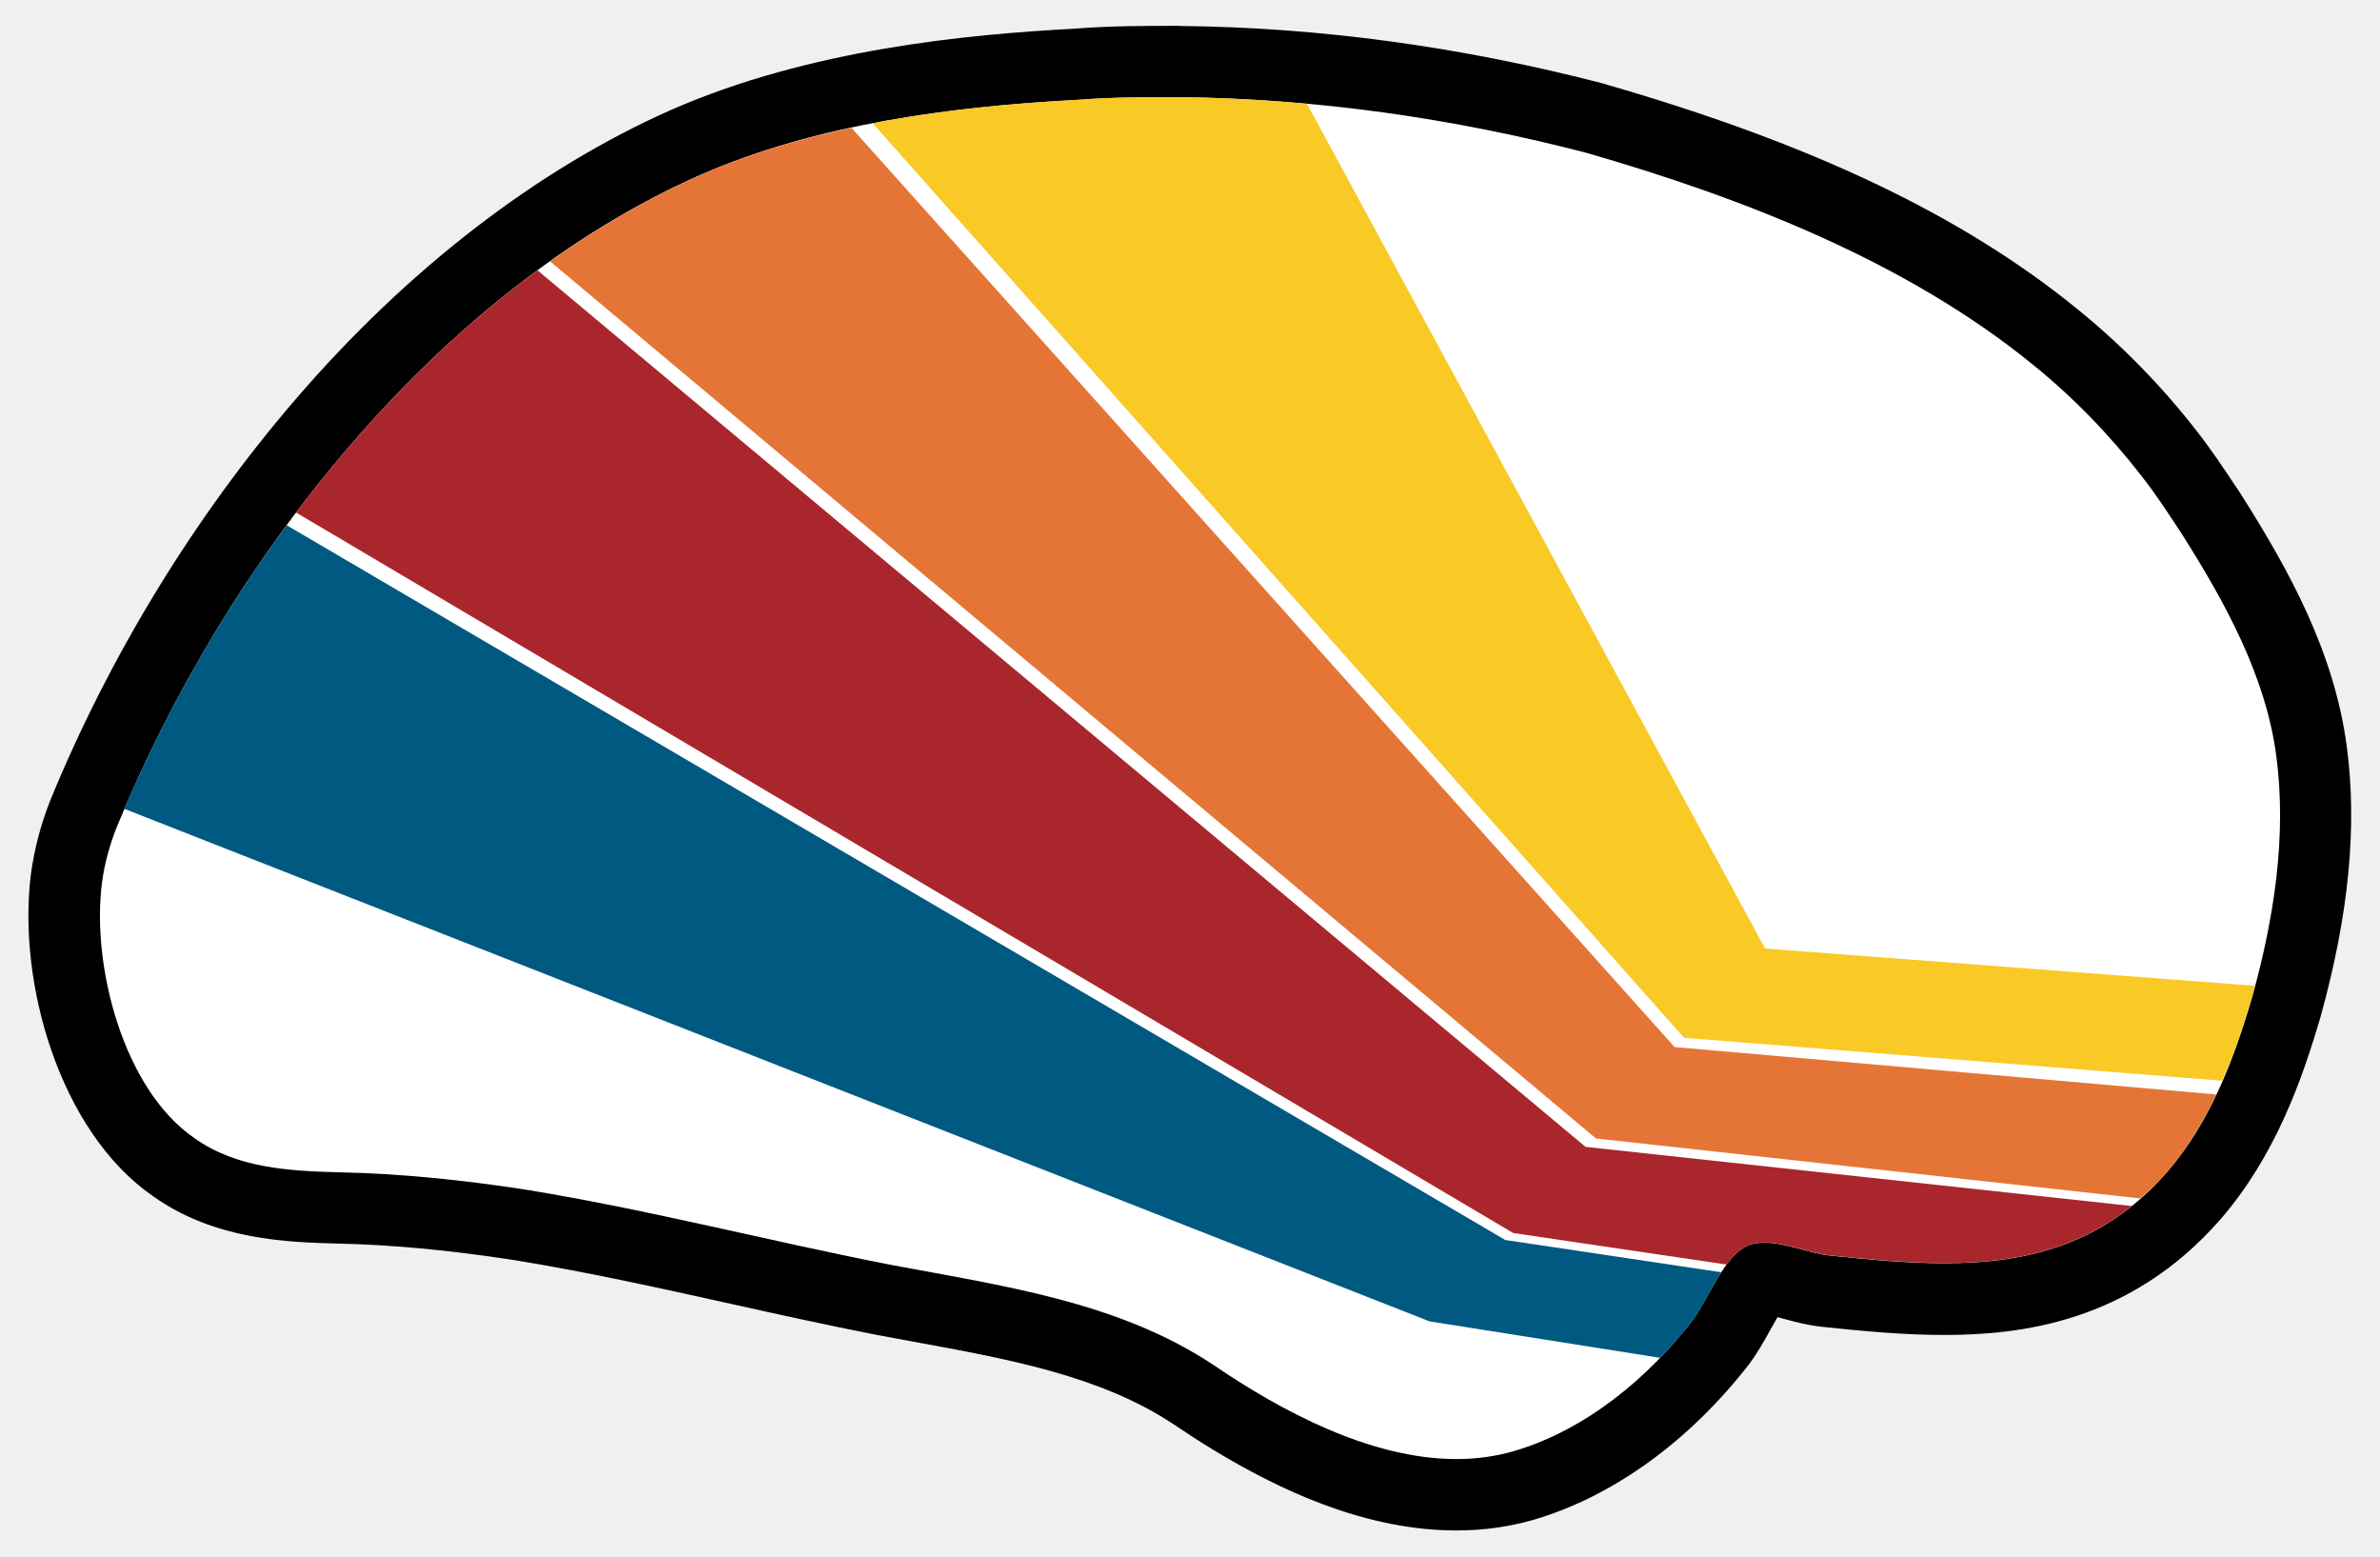
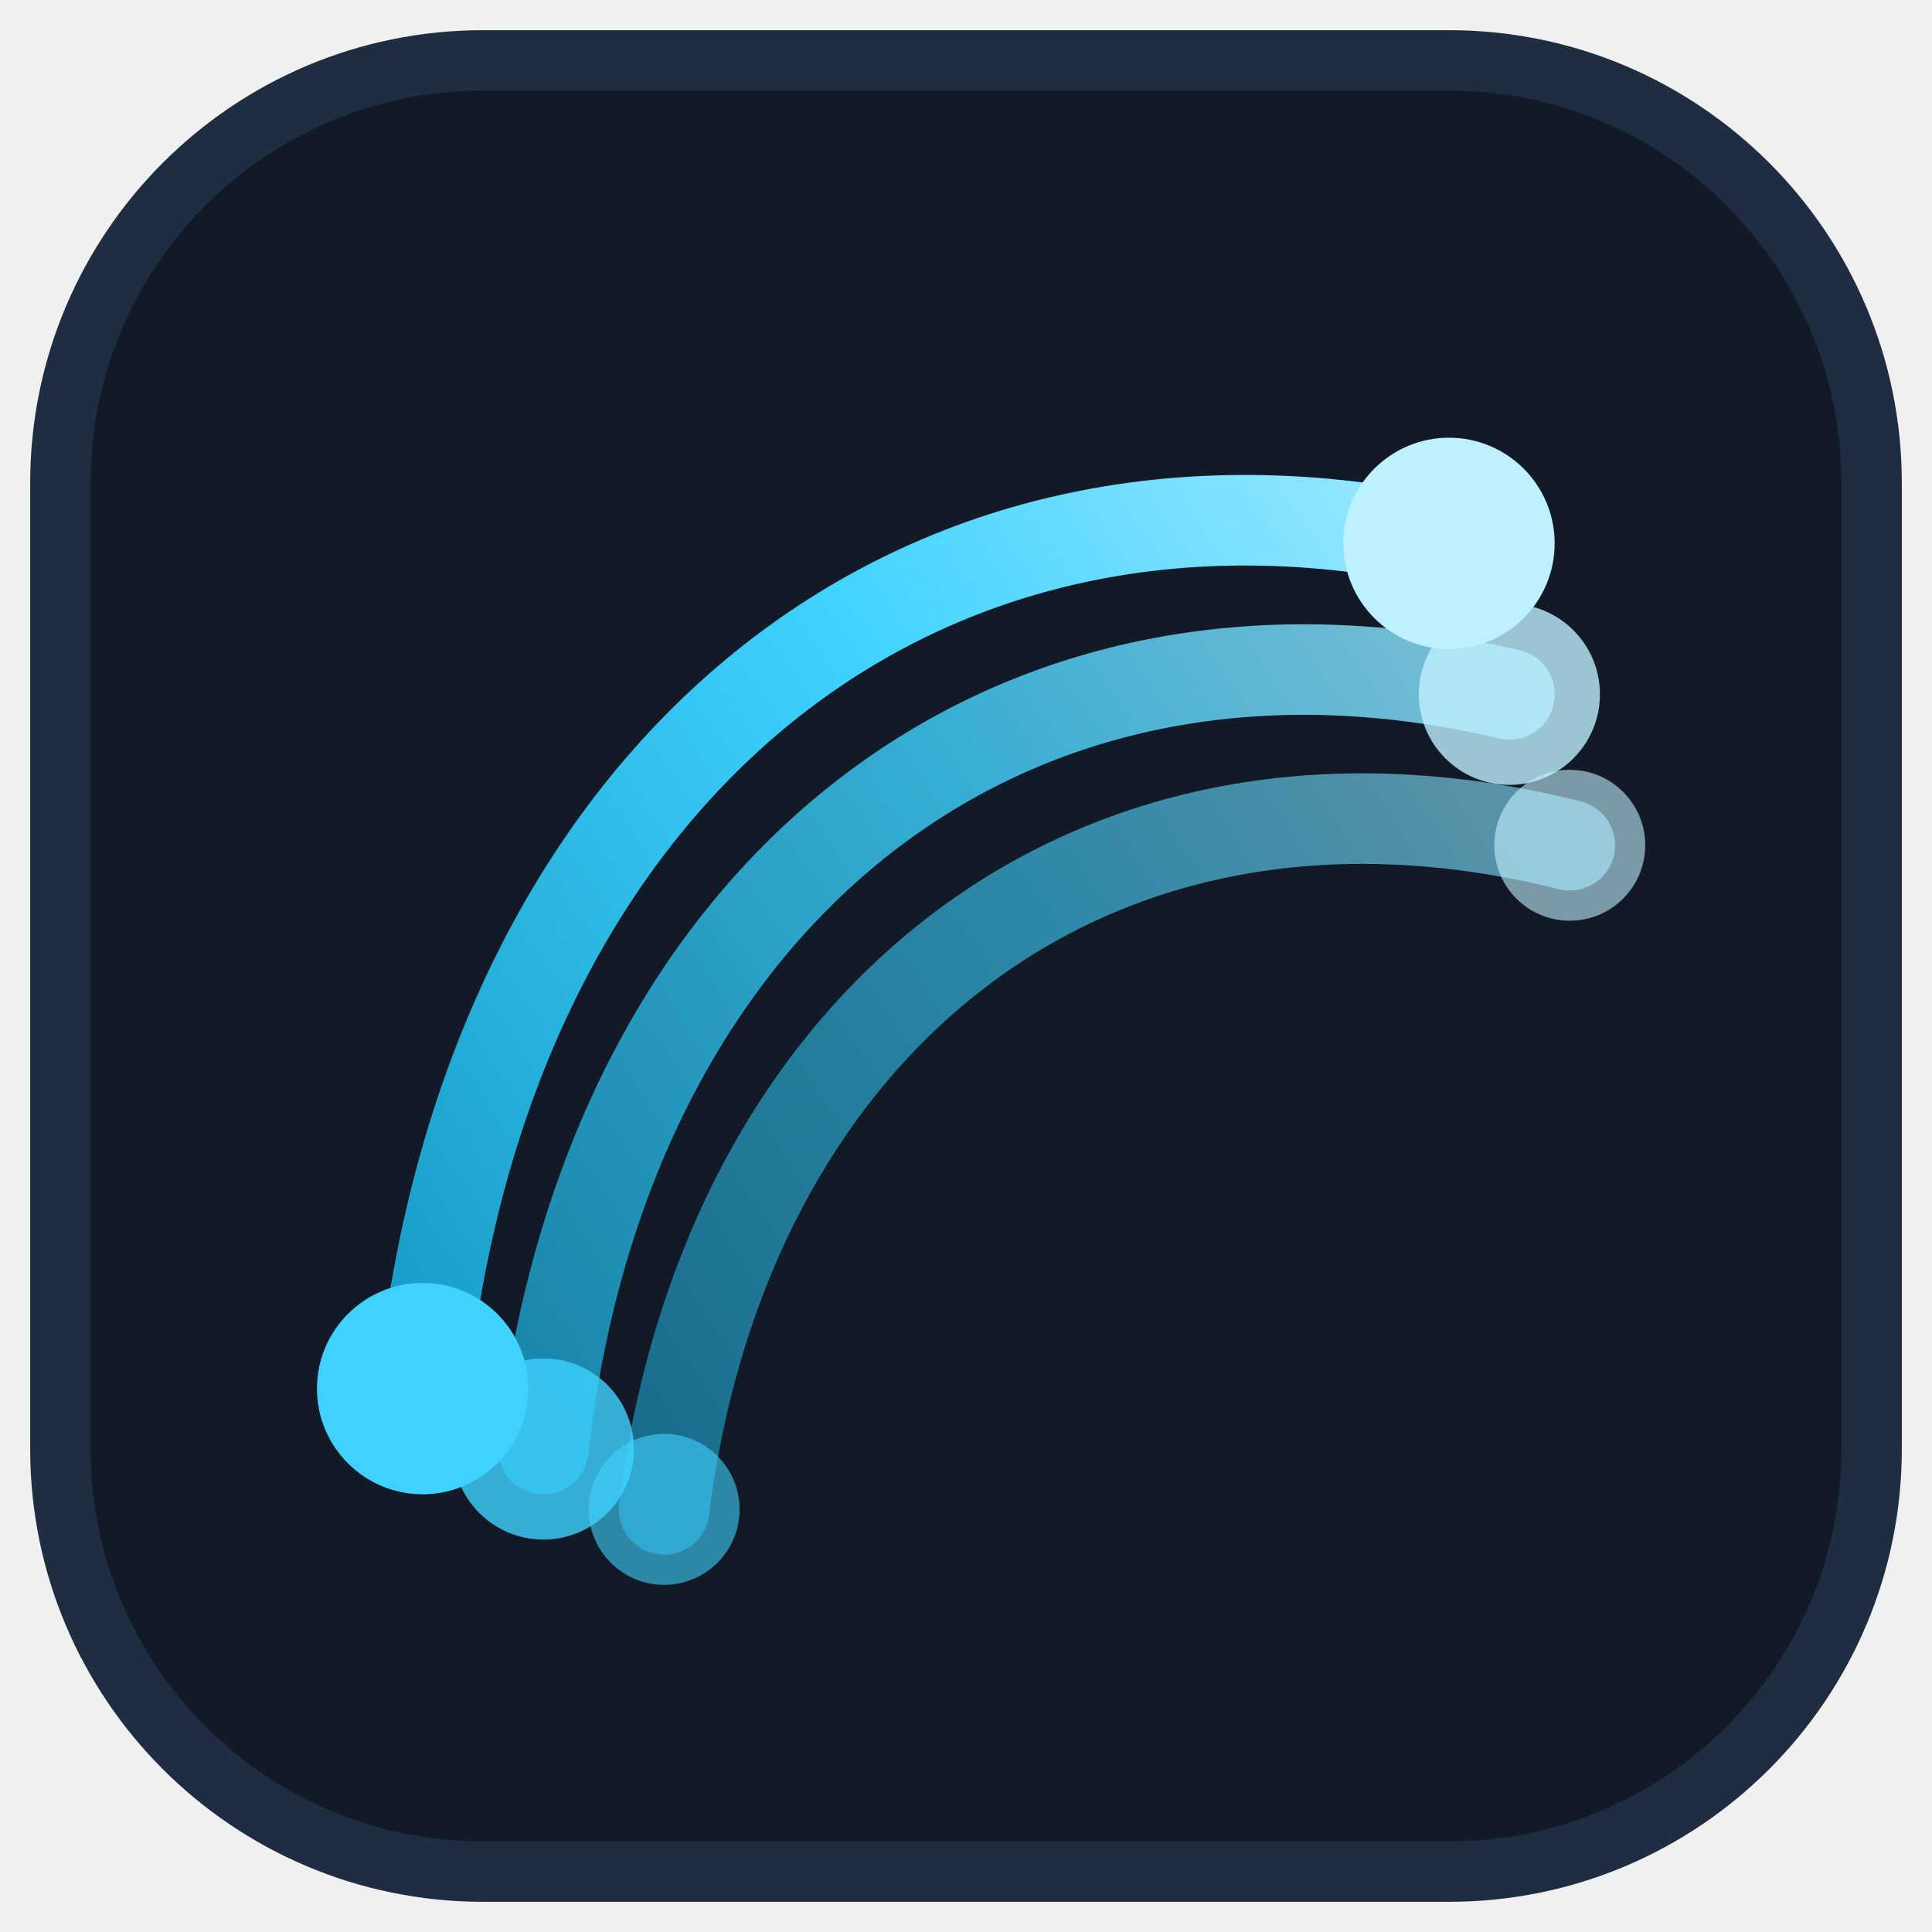
- <svg xmlns="http://www.w3.org/2000/svg" id="a" viewBox="0 0 166.71 108.97">
+ <svg xmlns="http://www.w3.org/2000/svg" viewBox="0 0 64 64" fill="none">
  <defs>
-     <style>.b{fill:#f9c926;}.c{fill:#005981;}.d{fill:#e57536;}.e{fill:#fff;}.f{fill:#a9262c;}</style>
+     <linearGradient id="g" x1="8" y1="48" x2="56" y2="16" gradientUnits="userSpaceOnUse">
+       <stop offset="0" stop-color="#0e8fb8" />
+       <stop offset=".55" stop-color="#3fd2ff" />
+       <stop offset="1" stop-color="#bff0ff" />
+     </linearGradient>
  </defs>
-   <g>
-     <path class="e" d="M102.02,104.66c-5.43,0-11.45-2.29-18.42-7.01-5.52-3.68-12.18-4.89-19.23-6.18-.83-.15-1.66-.3-2.48-.46-3.4-.67-6.83-1.42-10.15-2.16-5.05-1.12-10.26-2.27-15.4-3.1-4.64-.71-8.77-1.09-12.6-1.17-3.33-.09-7.87-.21-11.58-2.87-5.71-3.91-8.35-13.54-7.49-20.2,.2-1.48,.58-2.94,1.16-4.46C12.71,40.25,27.39,19.11,48.02,9.98c9.39-4.11,20.15-5.1,27.42-5.48,2.34-.19,4.79-.19,7.16-.19,9.56,.09,19.35,1.43,29.11,3.96,14.19,4.09,24.4,8.94,32.2,15.28,2.95,2.38,5.67,5.16,8.08,8.27,.92,1.17,1.68,2.32,2.49,3.53l.39,.59c3.2,5.04,6.25,10.52,7.06,16.69,.68,5.22,.12,11.02-1.73,17.73-1.27,4.37-3.04,9.34-6.53,13.37-5.61,6.41-12.29,7.24-17.47,7.24h0c-2.72,0-5.5-.27-8.35-.56-.77-.08-1.51-.28-2.23-.48-.74-.2-1.5-.4-2.02-.4-.08,0-.14,0-.18,.01-.44,.31-1.18,1.65-1.59,2.38-.41,.74-.8,1.43-1.25,2.03-3.87,5-8.75,8.56-13.77,10.05-1.51,.45-3.12,.67-4.78,.67Z" />
-     <path d="M82.6,6.81c9.62,.09,19.23,1.48,28.48,3.88,10.91,3.14,22.38,7.58,31.26,14.8,2.87,2.31,5.46,4.99,7.68,7.86,1.02,1.29,1.85,2.59,2.77,3.98,3.05,4.81,5.92,9.99,6.66,15.63,.74,5.64-.18,11.37-1.66,16.74-1.29,4.44-2.96,8.88-6.01,12.39-4.46,5.1-9.8,6.37-15.59,6.37-2.62,0-5.32-.26-8.09-.55-1.34-.15-3.03-.89-4.51-.89-.36,0-.71,.04-1.04,.15-1.76,.65-2.87,3.79-3.98,5.27-3.14,4.07-7.49,7.68-12.48,9.16-1.33,.39-2.7,.57-4.07,.57-6.07,0-12.34-3.41-17.01-6.58-6.66-4.44-14.8-5.55-22.66-7.03-8.51-1.66-17.02-3.88-25.62-5.27-4.25-.65-8.6-1.11-12.95-1.2-3.51-.09-7.21-.28-10.17-2.4-4.99-3.42-7.21-12.11-6.47-17.85,.18-1.39,.55-2.68,1.02-3.88C15.74,39.45,30.45,20.49,49.03,12.26c8.23-3.61,17.76-4.81,26.54-5.27,2.31-.18,4.72-.18,7.03-.18m.02-5h-.02c-2.39,0-4.87,0-7.36,.2-7.47,.4-18.49,1.42-28.22,5.68-9.39,4.16-18.5,11.18-26.35,20.31-7.06,8.21-12.99,17.91-17.15,28.05l-.02,.05-.02,.05c-.66,1.71-1.08,3.35-1.31,5.02-.97,7.55,1.96,18.04,8.56,22.6,4.33,3.08,9.49,3.22,12.91,3.31,3.75,.08,7.78,.45,12.33,1.15,5.02,.81,10.21,1.96,15.22,3.07,3.33,.74,6.77,1.5,10.19,2.17,.87,.16,1.7,.32,2.54,.47,6.79,1.24,13.2,2.41,18.31,5.81,7.36,4.99,13.84,7.42,19.79,7.42,1.9,0,3.75-.26,5.48-.77,5.53-1.64,10.86-5.51,15.03-10.89l.02-.03,.02-.03c.55-.74,1-1.54,1.43-2.32,.14-.26,.33-.59,.51-.9,.16,.04,.31,.08,.44,.12,.77,.21,1.64,.44,2.58,.55,2.95,.31,5.79,.58,8.64,.58,5.27,0,13.01-.84,19.35-8.08,3.82-4.4,5.71-9.69,7.05-14.28v-.04l.02-.04c1.94-7.04,2.53-13.16,1.8-18.72-.87-6.65-4.07-12.42-7.39-17.66l-.03-.05-.03-.05-.39-.58c-.8-1.2-1.62-2.44-2.61-3.71-2.5-3.23-5.36-6.15-8.47-8.66-8.06-6.55-18.55-11.54-33.01-15.71l-.06-.02-.06-.02c-9.96-2.59-19.95-3.95-29.69-4.04h-.02Z" />
-   </g>
-   <g>
-     <path class="b" d="M157.95,69.03l-34.31-2.61L91.55,7.27c-2.98-.27-5.96-.44-8.95-.47-2.31,0-4.72,0-7.03,.18-4.71,.25-9.62,.72-14.44,1.65l56.83,64.04,37.7,3.01c.85-1.95,1.53-3.98,2.12-6.01,.06-.22,.11-.44,.17-.66Z" />
-     <path class="d" d="M59.64,8.95c-3.66,.78-7.24,1.84-10.61,3.32-3.66,1.62-7.16,3.66-10.5,6.03l73.26,61.42,38.13,4.2c.63-.55,1.25-1.15,1.85-1.83,1.43-1.64,2.54-3.49,3.47-5.45l-37.94-3.32L59.64,8.95Z" />
-     <path class="f" d="M37.65,18.93c-6.35,4.66-12.05,10.52-16.91,16.96l85.25,50.45,14.96,2.21c.48-.64,1-1.16,1.61-1.39,1.66-.55,3.88,.55,5.55,.74,7.79,.81,15.15,1.41,21.21-3.45l-38.26-4.14L37.65,18.93Z" />
-     <path class="c" d="M20.08,36.78c-4.63,6.28-8.47,13.08-11.37,19.86l91.43,35.89,16.14,2.55c.82-.84,1.59-1.72,2.29-2.63,.63-.84,1.26-2.21,2-3.36l-15.13-2.26L20.08,36.78Z" />
-   </g>
+   <rect x="2" y="2" width="60" height="60" rx="14" fill="#111a26" stroke="#1e2d41" stroke-width="2" />
+   <path d="M14 46 C 16 26, 30 14, 48 18" stroke="url(#g)" stroke-width="3" stroke-linecap="round" />
+   <path d="M18 48 C 20 30, 33 19, 50 23" stroke="url(#g)" stroke-width="3" stroke-linecap="round" opacity=".8" />
+   <path d="M22 50 C 24 34, 36 24, 52 28" stroke="url(#g)" stroke-width="3" stroke-linecap="round" opacity=".6" />
+   <circle cx="14" cy="46" r="3.5" fill="#3fd2ff" />
+   <circle cx="18" cy="48" r="3" fill="#3fd2ff" opacity=".8" />
+   <circle cx="22" cy="50" r="2.5" fill="#3fd2ff" opacity=".6" />
+   <circle cx="48" cy="18" r="3.5" fill="#bff0ff" />
+   <circle cx="50" cy="23" r="3" fill="#bff0ff" opacity=".8" />
+   <circle cx="52" cy="28" r="2.5" fill="#bff0ff" opacity=".6" />
</svg>
